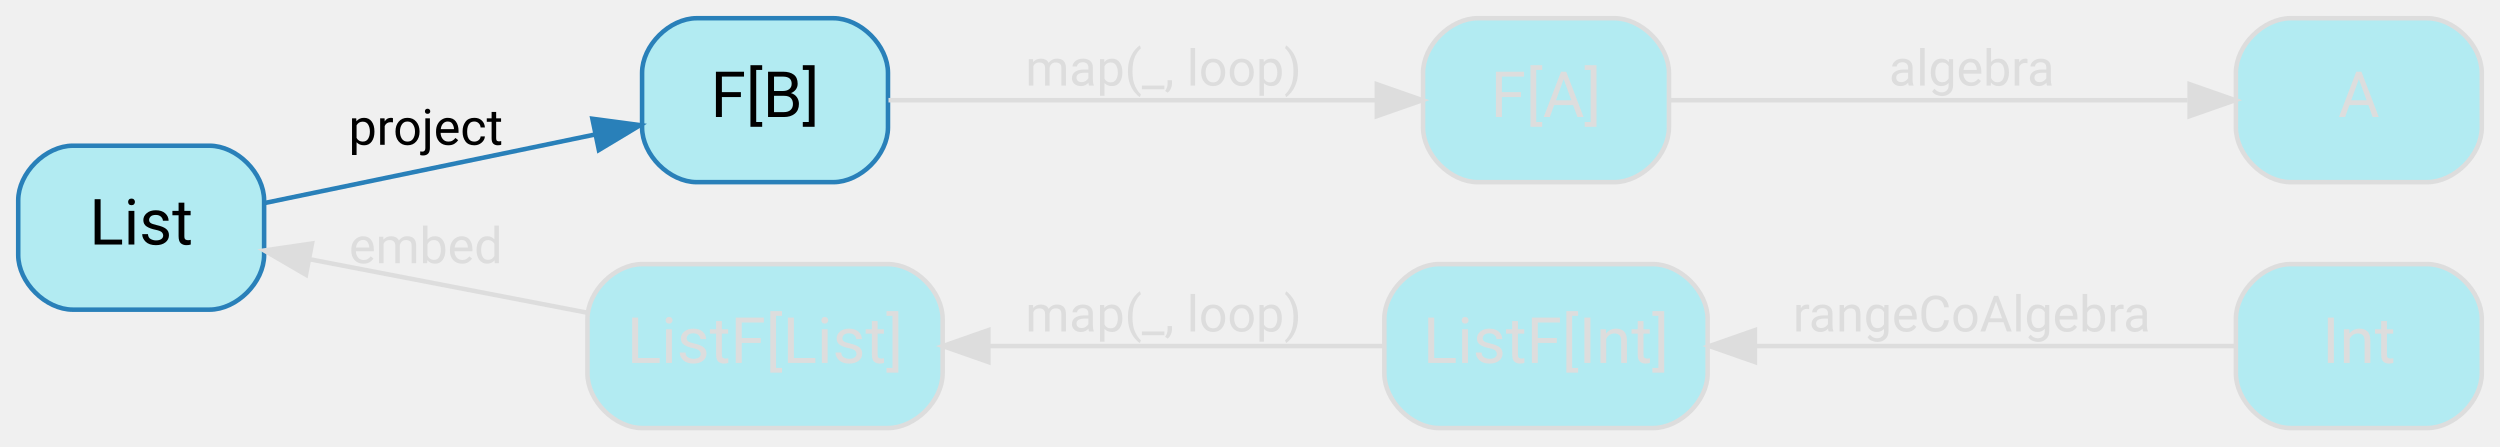
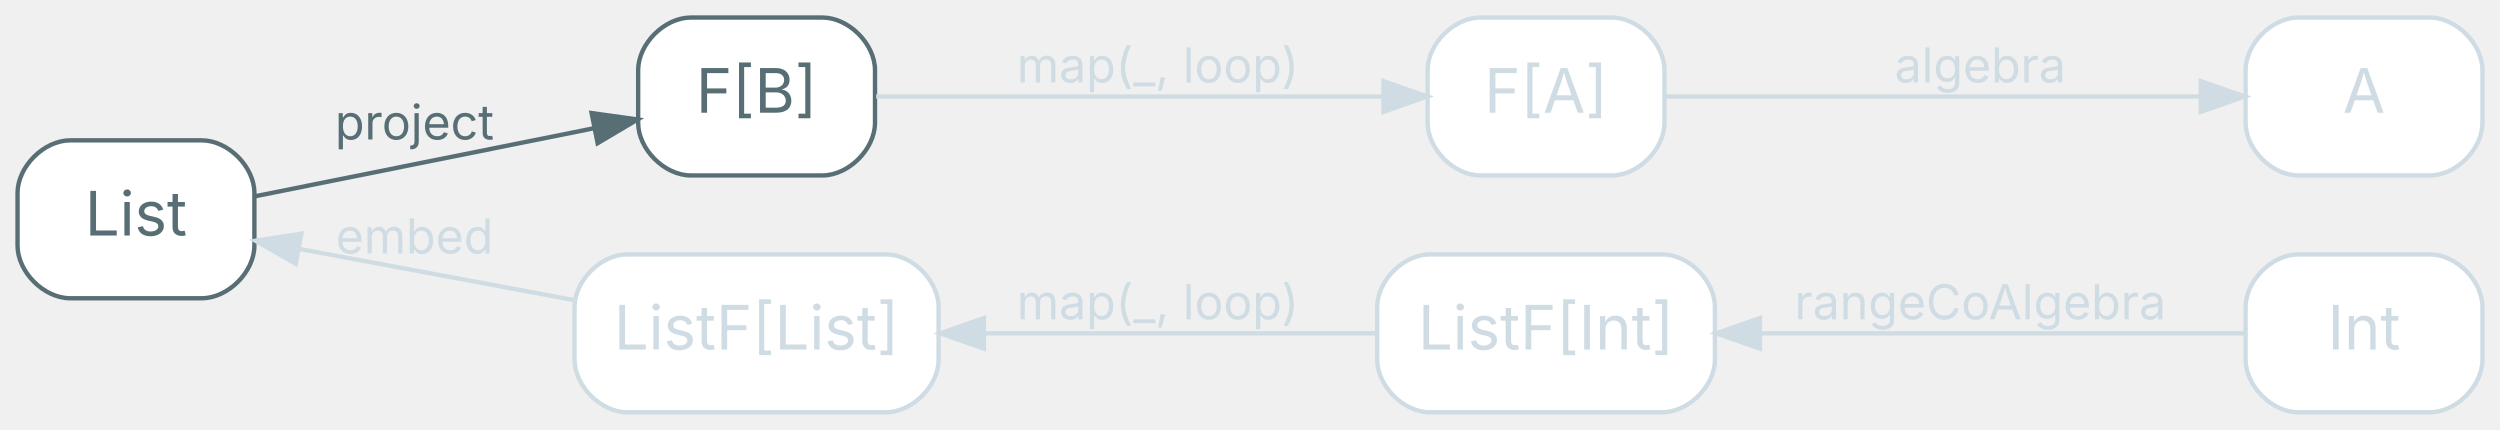
- <svg xmlns="http://www.w3.org/2000/svg" width="549pt" height="98pt" viewBox="0.00 0.00 549.00 98.00">
-   <g id="graph0" class="graph" transform="scale(1 1) rotate(0) translate(4 94)">
+ <svg xmlns="http://www.w3.org/2000/svg" width="570pt" height="98pt" viewBox="0.00 0.00 570.00 98.00">
+   <g id="graph0" class="graph dual" transform="scale(1 1) rotate(0) translate(4 94)">
    <g id="node1" class="node">
-       <path fill="#b2ebf2" stroke="#2980b9" d="M42,-62C42,-62 12,-62 12,-62 6,-62 0,-56 0,-50 0,-50 0,-38 0,-38 0,-32 6,-26 12,-26 12,-26 42,-26 42,-26 48,-26 54,-32 54,-38 54,-38 54,-50 54,-50 54,-56 48,-62 42,-62" />
-       <text text-anchor="middle" x="27" y="-40.3" font-family="Segoe UI,Roboto,Helvetica,Arial,sans-serif" font-size="14.00" fill="#000000">List</text>
+       <path fill="#ffffff" stroke="#586e75" d="M42,-62C42,-62 12,-62 12,-62 6,-62 0,-56 0,-50 0,-50 0,-38 0,-38 0,-32 6,-26 12,-26 12,-26 42,-26 42,-26 48,-26 54,-32 54,-38 54,-38 54,-50 54,-50 54,-56 48,-62 42,-62" />
+       <text text-anchor="middle" x="27" y="-40.3" font-family="Inter,Arial" font-size="14.00" fill="#586e75">List</text>
    </g>
    <g id="node3" class="node">
-       <path fill="#b2ebf2" stroke="#2980b9" d="M179,-90C179,-90 149,-90 149,-90 143,-90 137,-84 137,-78 137,-78 137,-66 137,-66 137,-60 143,-54 149,-54 149,-54 179,-54 179,-54 185,-54 191,-60 191,-66 191,-66 191,-78 191,-78 191,-84 185,-90 179,-90" />
-       <text text-anchor="middle" x="164" y="-68.3" font-family="Segoe UI,Roboto,Helvetica,Arial,sans-serif" font-size="14.00" fill="#000000">F[B]</text>
+       <path fill="#ffffff" stroke="#586e75" d="M183.5,-90C183.5,-90 153.5,-90 153.5,-90 147.5,-90 141.5,-84 141.5,-78 141.5,-78 141.5,-66 141.5,-66 141.5,-60 147.5,-54 153.5,-54 153.5,-54 183.5,-54 183.5,-54 189.5,-54 195.5,-60 195.5,-66 195.5,-66 195.5,-78 195.5,-78 195.5,-84 189.5,-90 183.5,-90" />
+       <text text-anchor="middle" x="168.5" y="-68.3" font-family="Inter,Arial" font-size="14.00" fill="#586e75">F[B]</text>
    </g>
    <g id="edge1" class="edge">
-       <path fill="none" stroke="#2980b9" d="M54.03,-49.4C74.63,-53.67 103.64,-59.69 126.55,-64.44" />
-       <polygon fill="#2980b9" stroke="#2980b9" points="126.09,-67.92 136.59,-66.52 127.51,-61.06 126.09,-67.92" />
-       <text text-anchor="middle" x="89.5" y="-62.2" font-family="Segoe UI,Roboto,Helvetica,Arial,sans-serif" font-size="11.00" fill="#000000">project</text>
+       <path fill="none" stroke="#586e75" d="M54.24,-49.27C76.06,-53.65 107.35,-59.93 131.51,-64.78" />
+       <polygon fill="#586e75" stroke="#586e75" points="130.89,-68.22 141.38,-66.76 132.26,-61.36 130.89,-68.22" />
+       <text text-anchor="middle" x="90.5" y="-62.2" font-family="Inter,Arial" font-size="11.00" fill="#586e75">project</text>
    </g>
-     <g id="node2" class="node">
-       <path fill="#b2ebf2" stroke="#dddddd" d="M191,-36C191,-36 137,-36 137,-36 131,-36 125,-30 125,-24 125,-24 125,-12 125,-12 125,-6 131,0 137,0 137,0 191,0 191,0 197,0 203,-6 203,-12 203,-12 203,-24 203,-24 203,-30 197,-36 191,-36" />
-       <text text-anchor="middle" x="164" y="-14.3" font-family="Segoe UI,Roboto,Helvetica,Arial,sans-serif" font-size="14.00" fill="#dddddd">ListF[List]</text>
+     <g id="node2" class="node disabled">
+       <path fill="#ffffff" stroke="#d0dce3" d="M198,-36C198,-36 139,-36 139,-36 133,-36 127,-30 127,-24 127,-24 127,-12 127,-12 127,-6 133,0 139,0 139,0 198,0 198,0 204,0 210,-6 210,-12 210,-12 210,-24 210,-24 210,-30 204,-36 198,-36" />
+       <text text-anchor="middle" x="168.5" y="-14.3" font-family="Inter,Arial" font-size="14.00" fill="#d0dce3">ListF[List]</text>
    </g>
-     <g id="edge6" class="edge">
-       <path fill="none" stroke="#dddddd" d="M124.79,-25.36C105.7,-29.04 82.74,-33.46 63.97,-37.07" />
-       <polygon fill="#dddddd" stroke="#dddddd" points="63.19,-33.66 54.03,-38.99 64.51,-40.53 63.19,-33.66" />
-       <text text-anchor="middle" x="89.5" y="-36.2" font-family="Segoe UI,Roboto,Helvetica,Arial,sans-serif" font-size="11.00" fill="#dddddd">embed</text>
+     <g id="edge6" class="edge disabled">
+       <path fill="none" stroke="#d0dce3" d="M126.84,-25.58C106.99,-29.28 83.31,-33.69 64.11,-37.27" />
+       <polygon fill="#d0dce3" stroke="#d0dce3" points="63.43,-33.84 54.24,-39.11 64.71,-40.72 63.43,-33.84" />
+       <text text-anchor="middle" x="90.5" y="-36.2" font-family="Inter,Arial" font-size="11.00" fill="#d0dce3">embed</text>
    </g>
-     <g id="node5" class="node">
-       <path fill="#b2ebf2" stroke="#dddddd" d="M350.5,-90C350.5,-90 320.5,-90 320.5,-90 314.5,-90 308.5,-84 308.5,-78 308.5,-78 308.5,-66 308.5,-66 308.5,-60 314.5,-54 320.5,-54 320.5,-54 350.5,-54 350.5,-54 356.5,-54 362.5,-60 362.5,-66 362.5,-66 362.5,-78 362.5,-78 362.5,-84 356.5,-90 350.5,-90" />
-       <text text-anchor="middle" x="335.5" y="-68.3" font-family="Segoe UI,Roboto,Helvetica,Arial,sans-serif" font-size="14.00" fill="#dddddd">F[A]</text>
+     <g id="node5" class="node disabled">
+       <path fill="#ffffff" stroke="#d0dce3" d="M363.5,-90C363.5,-90 333.5,-90 333.5,-90 327.5,-90 321.5,-84 321.5,-78 321.5,-78 321.5,-66 321.5,-66 321.5,-60 327.5,-54 333.5,-54 333.5,-54 363.5,-54 363.5,-54 369.5,-54 375.5,-60 375.5,-66 375.5,-66 375.5,-78 375.5,-78 375.5,-84 369.5,-90 363.5,-90" />
+       <text text-anchor="middle" x="348.5" y="-68.3" font-family="Inter,Arial" font-size="14.00" fill="#d0dce3">F[A]</text>
    </g>
-     <g id="edge2" class="edge">
-       <path fill="none" stroke="#dddddd" d="M191.11,-72C219.73,-72 265.84,-72 298.02,-72" />
-       <polygon fill="#dddddd" stroke="#dddddd" points="298.36,-75.5 308.36,-72 298.36,-68.5 298.36,-75.5" />
-       <text text-anchor="middle" x="251.5" y="-75.2" font-family="Segoe UI,Roboto,Helvetica,Arial,sans-serif" font-size="11.00" fill="#dddddd">map(_, loop)</text>
+     <g id="edge2" class="edge disabled">
+       <path fill="none" stroke="#d0dce3" d="M195.76,-72C226.35,-72 277.05,-72 311.34,-72" />
+       <polygon fill="#d0dce3" stroke="#d0dce3" points="311.42,-75.5 321.42,-72 311.42,-68.5 311.42,-75.5" />
+       <text text-anchor="middle" x="260" y="-75.2" font-family="Inter,Arial" font-size="11.00" fill="#d0dce3">map(_, loop)</text>
    </g>
-     <g id="node4" class="node">
-       <path fill="#b2ebf2" stroke="#dddddd" d="M359,-36C359,-36 312,-36 312,-36 306,-36 300,-30 300,-24 300,-24 300,-12 300,-12 300,-6 306,0 312,0 312,0 359,0 359,0 365,0 371,-6 371,-12 371,-12 371,-24 371,-24 371,-30 365,-36 359,-36" />
-       <text text-anchor="middle" x="335.5" y="-14.3" font-family="Segoe UI,Roboto,Helvetica,Arial,sans-serif" font-size="14.00" fill="#dddddd">ListF[Int]</text>
+     <g id="node4" class="node disabled">
+       <path fill="#ffffff" stroke="#d0dce3" d="M375,-36C375,-36 322,-36 322,-36 316,-36 310,-30 310,-24 310,-24 310,-12 310,-12 310,-6 316,0 322,0 322,0 375,0 375,0 381,0 387,-6 387,-12 387,-12 387,-24 387,-24 387,-30 381,-36 375,-36" />
+       <text text-anchor="middle" x="348.5" y="-14.3" font-family="Inter,Arial" font-size="14.00" fill="#d0dce3">ListF[Int]</text>
    </g>
-     <g id="edge5" class="edge">
-       <path fill="none" stroke="#dddddd" d="M299.76,-18C274.81,-18 240.85,-18 213.27,-18" />
-       <polygon fill="#dddddd" stroke="#dddddd" points="213.04,-14.5 203.04,-18 213.04,-21.5 213.04,-14.5" />
-       <text text-anchor="middle" x="251.5" y="-21.2" font-family="Segoe UI,Roboto,Helvetica,Arial,sans-serif" font-size="11.00" fill="#dddddd">map(_, loop)</text>
+     <g id="edge5" class="edge disabled">
+       <path fill="none" stroke="#d0dce3" d="M309.89,-18C283.9,-18 249.01,-18 220.52,-18" />
+       <polygon fill="#d0dce3" stroke="#d0dce3" points="220.34,-14.5 210.34,-18 220.34,-21.5 220.34,-14.5" />
+       <text text-anchor="middle" x="260" y="-21.2" font-family="Inter,Arial" font-size="11.00" fill="#d0dce3">map(_, loop)</text>
    </g>
-     <g id="node7" class="node">
-       <path fill="#b2ebf2" stroke="#dddddd" d="M529,-90C529,-90 499,-90 499,-90 493,-90 487,-84 487,-78 487,-78 487,-66 487,-66 487,-60 493,-54 499,-54 499,-54 529,-54 529,-54 535,-54 541,-60 541,-66 541,-66 541,-78 541,-78 541,-84 535,-90 529,-90" />
-       <text text-anchor="middle" x="514" y="-68.3" font-family="Segoe UI,Roboto,Helvetica,Arial,sans-serif" font-size="14.00" fill="#dddddd">A</text>
+     <g id="node7" class="node disabled">
+       <path fill="#ffffff" stroke="#d0dce3" d="M550,-90C550,-90 520,-90 520,-90 514,-90 508,-84 508,-78 508,-78 508,-66 508,-66 508,-60 514,-54 520,-54 520,-54 550,-54 550,-54 556,-54 562,-60 562,-66 562,-66 562,-78 562,-78 562,-84 556,-90 550,-90" />
+       <text text-anchor="middle" x="535" y="-68.3" font-family="Inter,Arial" font-size="14.00" fill="#d0dce3">A</text>
    </g>
-     <g id="edge3" class="edge">
-       <path fill="none" stroke="#dddddd" d="M362.54,-72C392.65,-72 442.43,-72 476.41,-72" />
-       <polygon fill="#dddddd" stroke="#dddddd" points="476.85,-75.5 486.85,-72 476.85,-68.5 476.85,-75.5" />
-       <text text-anchor="middle" x="429" y="-75.2" font-family="Segoe UI,Roboto,Helvetica,Arial,sans-serif" font-size="11.00" fill="#dddddd">algebra</text>
+     <g id="edge3" class="edge disabled">
+       <path fill="none" stroke="#d0dce3" d="M375.54,-72C407.46,-72 461.71,-72 497.71,-72" />
+       <polygon fill="#d0dce3" stroke="#d0dce3" points="497.79,-75.5 507.79,-72 497.79,-68.5 497.79,-75.5" />
+       <text text-anchor="middle" x="447.5" y="-75.2" font-family="Inter,Arial" font-size="11.00" fill="#d0dce3">algebra</text>
    </g>
-     <g id="node6" class="node">
-       <path fill="#b2ebf2" stroke="#dddddd" d="M529,-36C529,-36 499,-36 499,-36 493,-36 487,-30 487,-24 487,-24 487,-12 487,-12 487,-6 493,0 499,0 499,0 529,0 529,0 535,0 541,-6 541,-12 541,-12 541,-24 541,-24 541,-30 535,-36 529,-36" />
-       <text text-anchor="middle" x="514" y="-14.3" font-family="Segoe UI,Roboto,Helvetica,Arial,sans-serif" font-size="14.00" fill="#dddddd">Int</text>
+     <g id="node6" class="node disabled">
+       <path fill="#ffffff" stroke="#d0dce3" d="M550,-36C550,-36 520,-36 520,-36 514,-36 508,-30 508,-24 508,-24 508,-12 508,-12 508,-6 514,0 520,0 520,0 550,0 550,0 556,0 562,-6 562,-12 562,-12 562,-24 562,-24 562,-30 556,-36 550,-36" />
+       <text text-anchor="middle" x="535" y="-14.3" font-family="Inter,Arial" font-size="14.00" fill="#d0dce3">Int</text>
    </g>
-     <g id="edge4" class="edge">
-       <path fill="none" stroke="#dddddd" d="M486.81,-18C459.17,-18 415.07,-18 381.77,-18" />
-       <polygon fill="#dddddd" stroke="#dddddd" points="381.37,-14.5 371.37,-18 381.37,-21.5 381.37,-14.5" />
-       <text text-anchor="middle" x="429" y="-21.2" font-family="Segoe UI,Roboto,Helvetica,Arial,sans-serif" font-size="11.00" fill="#dddddd">rangeCoAlgebra</text>
+     <g id="edge4" class="edge disabled">
+       <path fill="none" stroke="#d0dce3" d="M507.86,-18C479.21,-18 432.61,-18 397.36,-18" />
+       <polygon fill="#d0dce3" stroke="#d0dce3" points="397.28,-14.5 387.28,-18 397.28,-21.5 397.28,-14.5" />
+       <text text-anchor="middle" x="447.5" y="-21.2" font-family="Inter,Arial" font-size="11.00" fill="#d0dce3">rangeCoAlgebra</text>
    </g>
  </g>
</svg>
